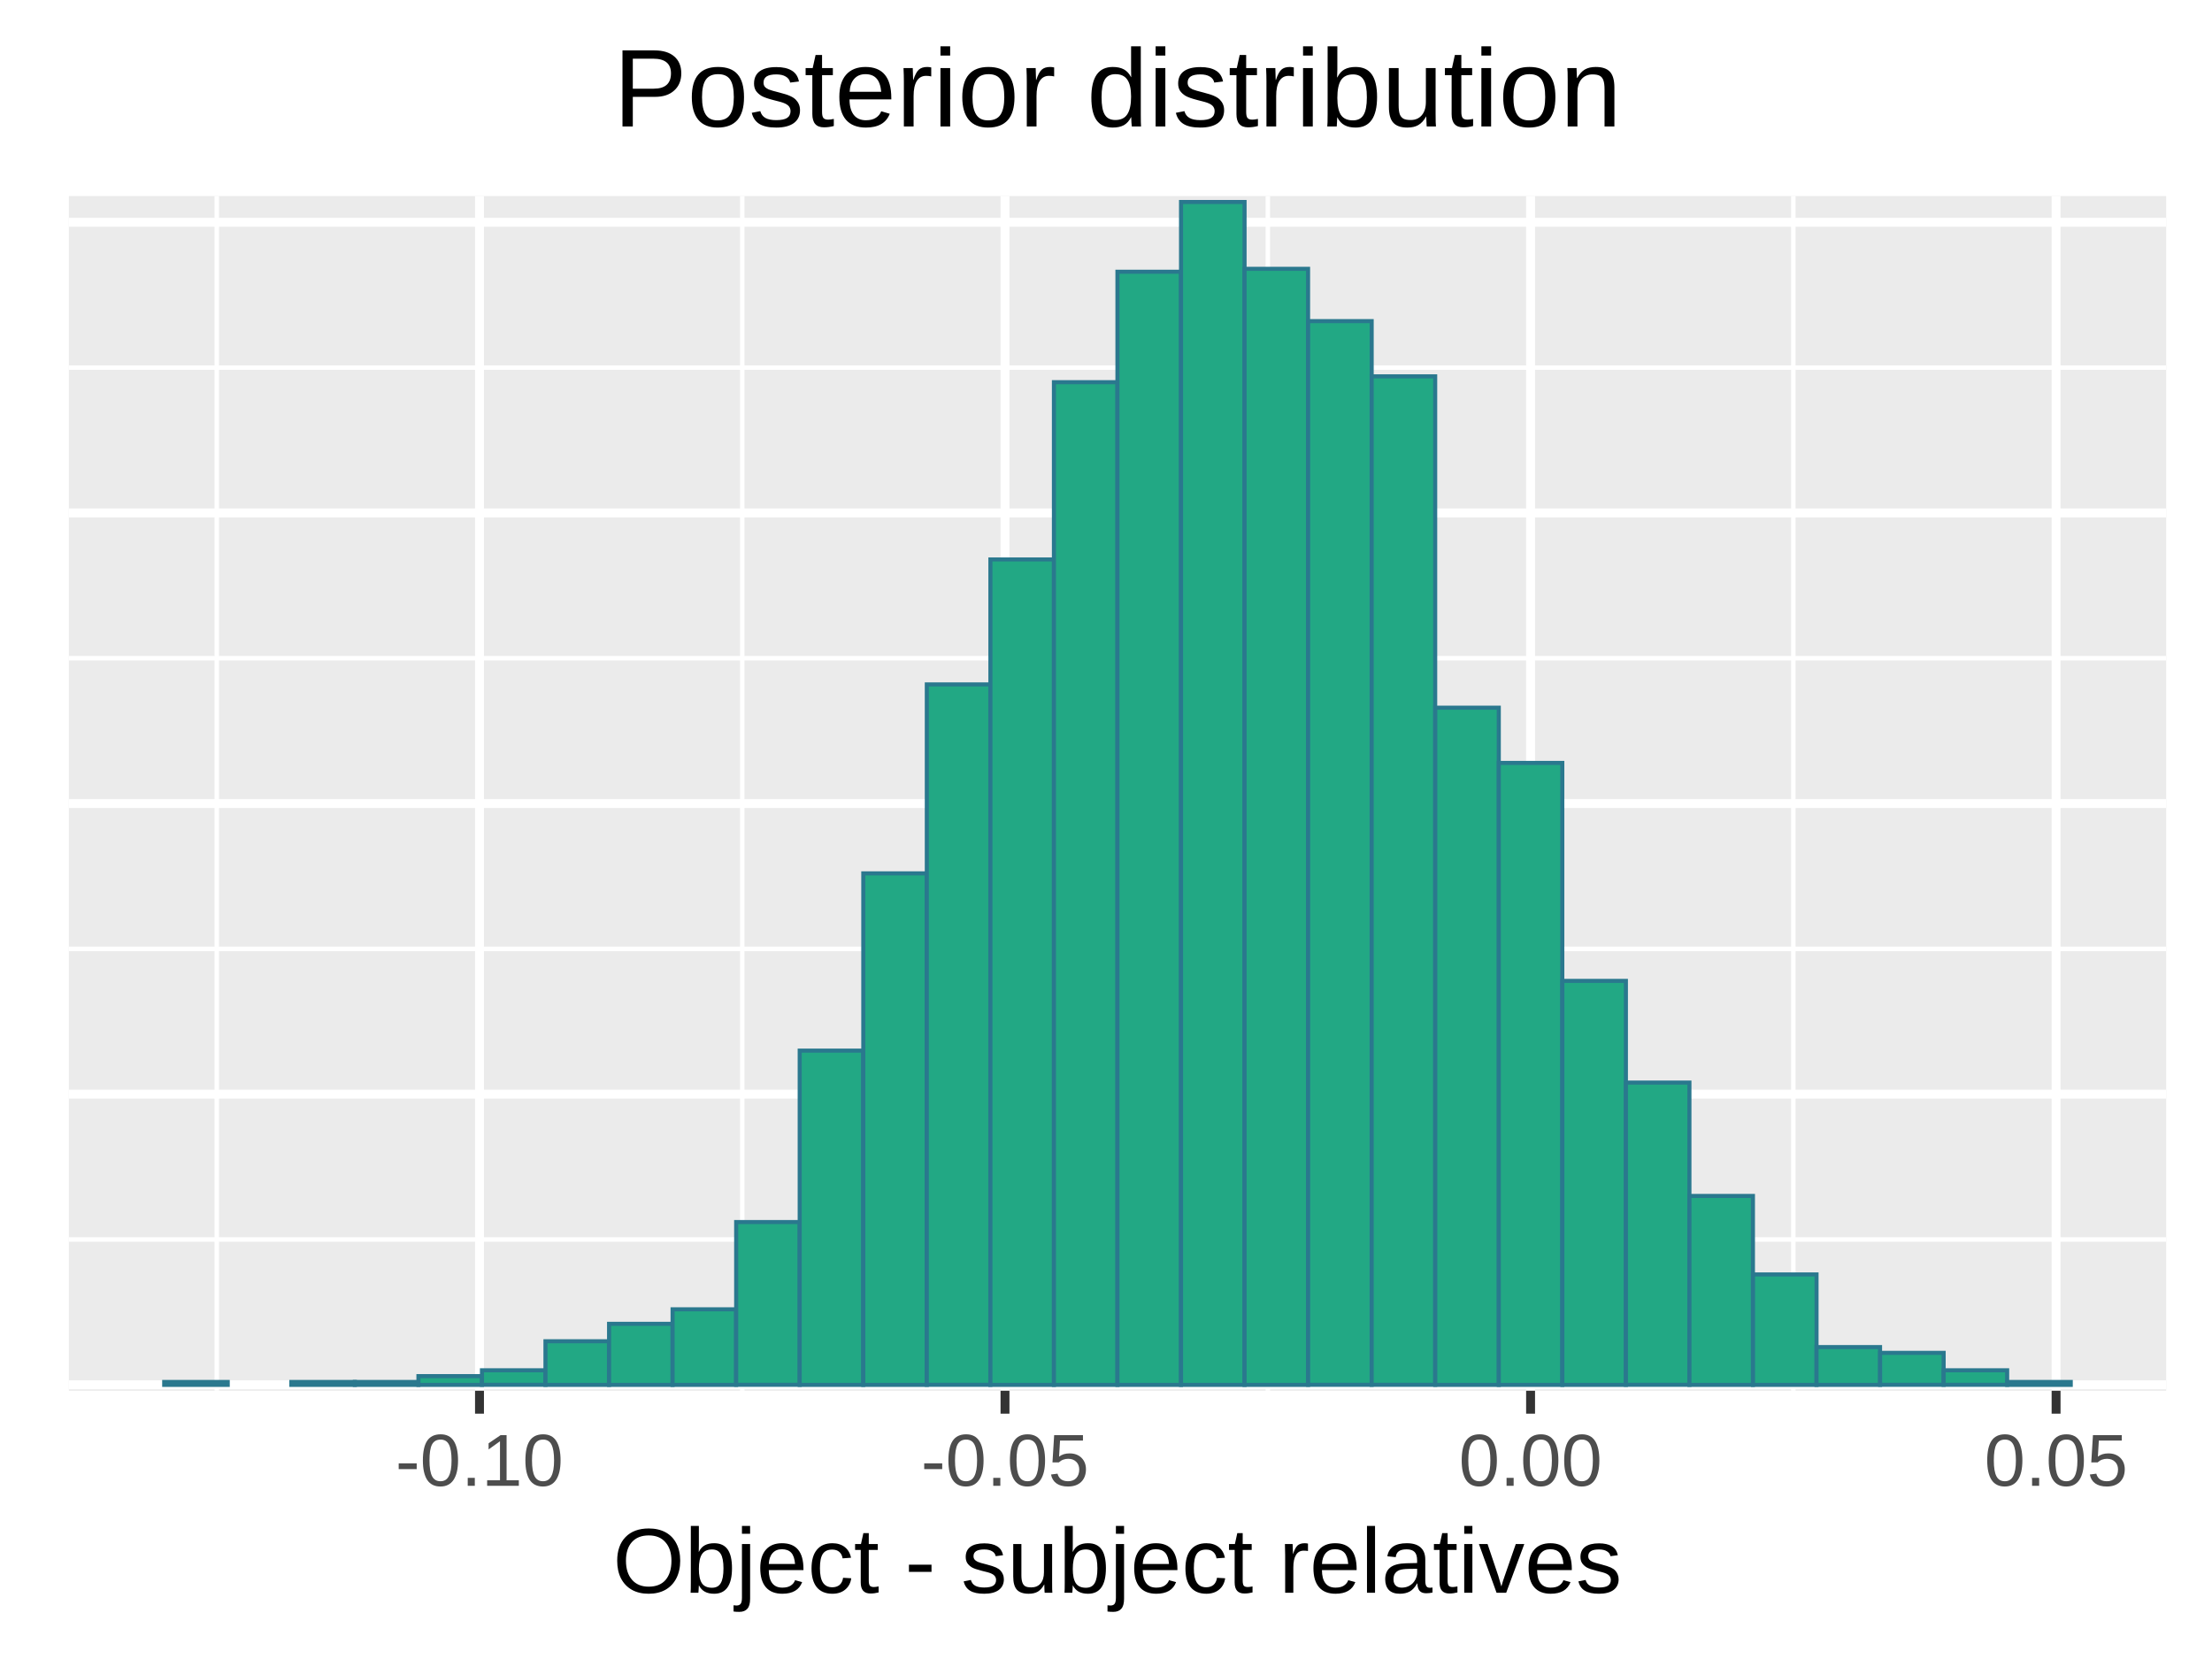
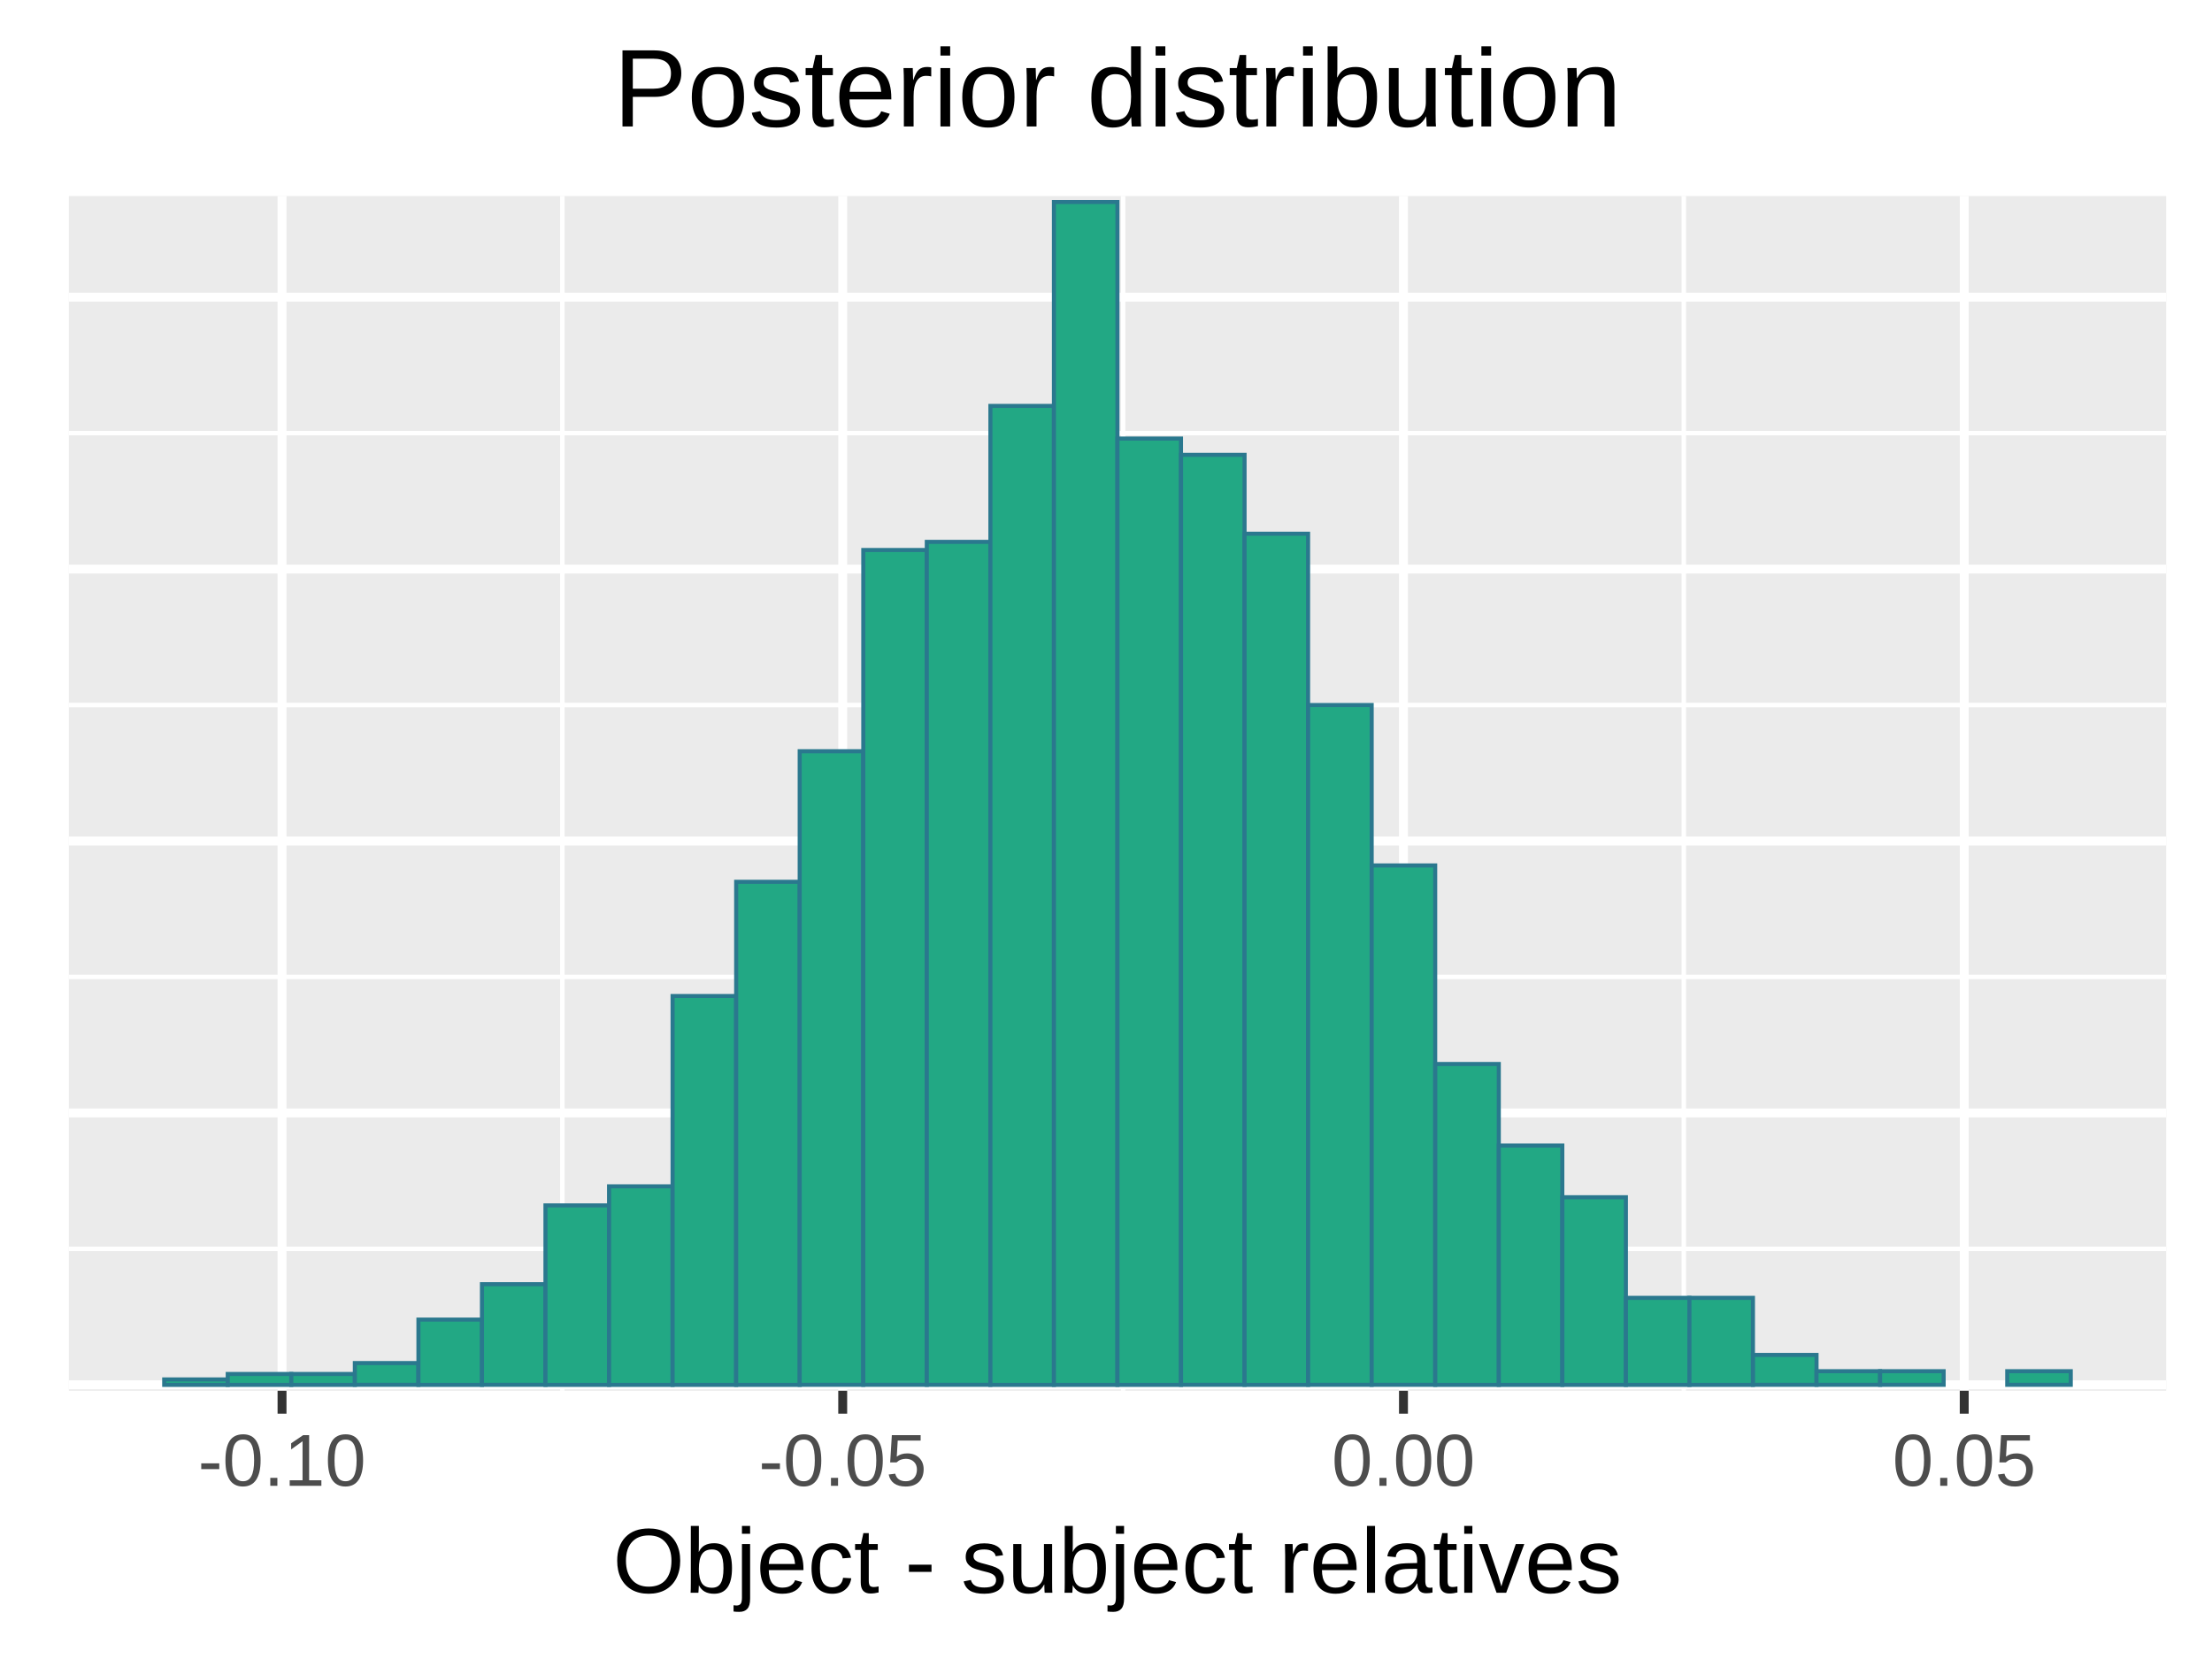
<svg xmlns="http://www.w3.org/2000/svg" class="svglite" width="288.00pt" height="216.00pt" viewBox="0 0 288.00 216.00">
  <defs>
    <style type="text/css">
    .svglite line, .svglite polyline, .svglite polygon, .svglite path, .svglite rect, .svglite circle {
      fill: none;
      stroke: #000000;
      stroke-linecap: round;
      stroke-linejoin: round;
      stroke-miterlimit: 10.00;
+     }
+     .svglite text {
+       white-space: pre;
    }
  </style>
  </defs>
  <rect width="100%" height="100%" style="stroke: none; fill: #FFFFFF;" />
  <defs>
    <clipPath id="cpMC4wMHwyODguMDB8MC4wMHwyMTYuMDA=">
      <rect x="0.00" y="0.00" width="288.00" height="216.00" />
    </clipPath>
  </defs>
  <g clip-path="url(#cpMC4wMHwyODguMDB8MC4wMHwyMTYuMDA=)">
    <rect x="0.00" y="0.00" width="288.00" height="216.00" style="stroke-width: 1.16; stroke: #FFFFFF; fill: #FFFFFF;" />
  </g>
  <defs>
    <clipPath id="cpOC45N3wyODIuMDJ8MjUuNTN8MTgxLjA3">
      <rect x="8.97" y="25.53" width="273.06" height="155.55" />
    </clipPath>
  </defs>
  <g clip-path="url(#cpOC45N3wyODIuMDJ8MjUuNTN8MTgxLjA3)">
    <rect x="8.97" y="25.53" width="273.06" height="155.55" style="stroke-width: 1.16; stroke: none; fill: #EBEBEB;" />
-     <polyline points="8.97,161.38 282.02,161.38 " style="stroke-width: 0.58; stroke: #FFFFFF; stroke-linecap: butt;" />
-     <polyline points="8.97,123.54 282.02,123.54 " style="stroke-width: 0.58; stroke: #FFFFFF; stroke-linecap: butt;" />
-     <polyline points="8.97,85.70 282.02,85.70 " style="stroke-width: 0.58; stroke: #FFFFFF; stroke-linecap: butt;" />
-     <polyline points="8.97,47.86 282.02,47.86 " style="stroke-width: 0.58; stroke: #FFFFFF; stroke-linecap: butt;" />
-     <polyline points="28.22,181.07 28.22,25.53 " style="stroke-width: 0.58; stroke: #FFFFFF; stroke-linecap: butt;" />
-     <polyline points="96.64,181.07 96.64,25.53 " style="stroke-width: 0.58; stroke: #FFFFFF; stroke-linecap: butt;" />
-     <polyline points="165.07,181.07 165.07,25.53 " style="stroke-width: 0.58; stroke: #FFFFFF; stroke-linecap: butt;" />
-     <polyline points="233.49,181.07 233.49,25.53 " style="stroke-width: 0.58; stroke: #FFFFFF; stroke-linecap: butt;" />
+     <polyline points="8.97,162.60 282.02,162.60 " style="stroke-width: 0.58; stroke: #FFFFFF; stroke-linecap: butt;" />
+     <polyline points="8.97,127.20 282.02,127.20 " style="stroke-width: 0.58; stroke: #FFFFFF; stroke-linecap: butt;" />
+     <polyline points="8.97,91.79 282.02,91.79 " style="stroke-width: 0.58; stroke: #FFFFFF; stroke-linecap: butt;" />
+     <polyline points="8.97,56.39 282.02,56.39 " style="stroke-width: 0.58; stroke: #FFFFFF; stroke-linecap: butt;" />
+     <polyline points="73.22,181.07 73.22,25.53 " style="stroke-width: 0.58; stroke: #FFFFFF; stroke-linecap: butt;" />
+     <polyline points="146.23,181.07 146.23,25.53 " style="stroke-width: 0.58; stroke: #FFFFFF; stroke-linecap: butt;" />
+     <polyline points="219.23,181.07 219.23,25.53 " style="stroke-width: 0.58; stroke: #FFFFFF; stroke-linecap: butt;" />
    <polyline points="8.97,180.30 282.02,180.30 " style="stroke-width: 1.16; stroke: #FFFFFF; stroke-linecap: butt;" />
-     <polyline points="8.97,142.46 282.02,142.46 " style="stroke-width: 1.16; stroke: #FFFFFF; stroke-linecap: butt;" />
-     <polyline points="8.97,104.62 282.02,104.62 " style="stroke-width: 1.16; stroke: #FFFFFF; stroke-linecap: butt;" />
-     <polyline points="8.97,66.78 282.02,66.78 " style="stroke-width: 1.16; stroke: #FFFFFF; stroke-linecap: butt;" />
-     <polyline points="8.97,28.94 282.02,28.94 " style="stroke-width: 1.16; stroke: #FFFFFF; stroke-linecap: butt;" />
-     <polyline points="62.43,181.07 62.43,25.53 " style="stroke-width: 1.16; stroke: #FFFFFF; stroke-linecap: butt;" />
-     <polyline points="130.85,181.07 130.85,25.53 " style="stroke-width: 1.16; stroke: #FFFFFF; stroke-linecap: butt;" />
-     <polyline points="199.28,181.07 199.28,25.53 " style="stroke-width: 1.16; stroke: #FFFFFF; stroke-linecap: butt;" />
-     <polyline points="267.70,181.07 267.70,25.53 " style="stroke-width: 1.16; stroke: #FFFFFF; stroke-linecap: butt;" />
-     <rect x="21.38" y="179.93" width="8.27" height="0.38" style="stroke-width: 0.53; stroke: #2A788E; stroke-linecap: square; stroke-linejoin: miter; fill: #22A884;" />
-     <rect x="29.65" y="180.30" width="8.27" height="0.00" style="stroke-width: 0.53; stroke: #2A788E; stroke-linecap: square; stroke-linejoin: miter; fill: #22A884;" />
-     <rect x="37.93" y="179.93" width="8.27" height="0.38" style="stroke-width: 0.53; stroke: #2A788E; stroke-linecap: square; stroke-linejoin: miter; fill: #22A884;" />
-     <rect x="46.20" y="179.93" width="8.27" height="0.38" style="stroke-width: 0.53; stroke: #2A788E; stroke-linecap: square; stroke-linejoin: miter; fill: #22A884;" />
-     <rect x="54.48" y="179.17" width="8.27" height="1.14" style="stroke-width: 0.53; stroke: #2A788E; stroke-linecap: square; stroke-linejoin: miter; fill: #22A884;" />
-     <rect x="62.75" y="178.41" width="8.27" height="1.89" style="stroke-width: 0.53; stroke: #2A788E; stroke-linecap: square; stroke-linejoin: miter; fill: #22A884;" />
-     <rect x="71.02" y="174.63" width="8.27" height="5.68" style="stroke-width: 0.53; stroke: #2A788E; stroke-linecap: square; stroke-linejoin: miter; fill: #22A884;" />
-     <rect x="79.30" y="172.36" width="8.27" height="7.95" style="stroke-width: 0.53; stroke: #2A788E; stroke-linecap: square; stroke-linejoin: miter; fill: #22A884;" />
-     <rect x="87.57" y="170.47" width="8.27" height="9.84" style="stroke-width: 0.53; stroke: #2A788E; stroke-linecap: square; stroke-linejoin: miter; fill: #22A884;" />
-     <rect x="95.85" y="159.11" width="8.27" height="21.19" style="stroke-width: 0.53; stroke: #2A788E; stroke-linecap: square; stroke-linejoin: miter; fill: #22A884;" />
-     <rect x="104.12" y="136.79" width="8.27" height="43.52" style="stroke-width: 0.53; stroke: #2A788E; stroke-linecap: square; stroke-linejoin: miter; fill: #22A884;" />
-     <rect x="112.40" y="113.71" width="8.27" height="66.60" style="stroke-width: 0.53; stroke: #2A788E; stroke-linecap: square; stroke-linejoin: miter; fill: #22A884;" />
-     <rect x="120.67" y="89.11" width="8.27" height="91.19" style="stroke-width: 0.53; stroke: #2A788E; stroke-linecap: square; stroke-linejoin: miter; fill: #22A884;" />
-     <rect x="128.95" y="72.84" width="8.27" height="107.47" style="stroke-width: 0.53; stroke: #2A788E; stroke-linecap: square; stroke-linejoin: miter; fill: #22A884;" />
-     <rect x="137.22" y="49.76" width="8.27" height="130.55" style="stroke-width: 0.53; stroke: #2A788E; stroke-linecap: square; stroke-linejoin: miter; fill: #22A884;" />
-     <rect x="145.49" y="35.38" width="8.27" height="144.93" style="stroke-width: 0.53; stroke: #2A788E; stroke-linecap: square; stroke-linejoin: miter; fill: #22A884;" />
-     <rect x="153.77" y="26.30" width="8.27" height="154.01" style="stroke-width: 0.53; stroke: #2A788E; stroke-linecap: square; stroke-linejoin: miter; fill: #22A884;" />
-     <rect x="162.04" y="35.00" width="8.27" height="145.31" style="stroke-width: 0.53; stroke: #2A788E; stroke-linecap: square; stroke-linejoin: miter; fill: #22A884;" />
-     <rect x="170.32" y="41.81" width="8.27" height="138.49" style="stroke-width: 0.53; stroke: #2A788E; stroke-linecap: square; stroke-linejoin: miter; fill: #22A884;" />
-     <rect x="178.59" y="49.00" width="8.27" height="131.30" style="stroke-width: 0.53; stroke: #2A788E; stroke-linecap: square; stroke-linejoin: miter; fill: #22A884;" />
-     <rect x="186.87" y="92.14" width="8.27" height="88.17" style="stroke-width: 0.53; stroke: #2A788E; stroke-linecap: square; stroke-linejoin: miter; fill: #22A884;" />
-     <rect x="195.14" y="99.33" width="8.27" height="80.98" style="stroke-width: 0.53; stroke: #2A788E; stroke-linecap: square; stroke-linejoin: miter; fill: #22A884;" />
-     <rect x="203.42" y="127.71" width="8.27" height="52.60" style="stroke-width: 0.53; stroke: #2A788E; stroke-linecap: square; stroke-linejoin: miter; fill: #22A884;" />
-     <rect x="211.69" y="140.95" width="8.27" height="39.35" style="stroke-width: 0.53; stroke: #2A788E; stroke-linecap: square; stroke-linejoin: miter; fill: #22A884;" />
-     <rect x="219.96" y="155.71" width="8.27" height="24.60" style="stroke-width: 0.53; stroke: #2A788E; stroke-linecap: square; stroke-linejoin: miter; fill: #22A884;" />
-     <rect x="228.24" y="165.93" width="8.27" height="14.38" style="stroke-width: 0.53; stroke: #2A788E; stroke-linecap: square; stroke-linejoin: miter; fill: #22A884;" />
-     <rect x="236.51" y="175.39" width="8.27" height="4.92" style="stroke-width: 0.53; stroke: #2A788E; stroke-linecap: square; stroke-linejoin: miter; fill: #22A884;" />
-     <rect x="244.79" y="176.14" width="8.27" height="4.16" style="stroke-width: 0.53; stroke: #2A788E; stroke-linecap: square; stroke-linejoin: miter; fill: #22A884;" />
-     <rect x="253.06" y="178.41" width="8.27" height="1.89" style="stroke-width: 0.53; stroke: #2A788E; stroke-linecap: square; stroke-linejoin: miter; fill: #22A884;" />
-     <rect x="261.34" y="179.93" width="8.27" height="0.38" style="stroke-width: 0.53; stroke: #2A788E; stroke-linecap: square; stroke-linejoin: miter; fill: #22A884;" />
+     <polyline points="8.97,144.90 282.02,144.90 " style="stroke-width: 1.16; stroke: #FFFFFF; stroke-linecap: butt;" />
+     <polyline points="8.97,109.50 282.02,109.50 " style="stroke-width: 1.16; stroke: #FFFFFF; stroke-linecap: butt;" />
+     <polyline points="8.97,74.09 282.02,74.09 " style="stroke-width: 1.16; stroke: #FFFFFF; stroke-linecap: butt;" />
+     <polyline points="8.97,38.69 282.02,38.69 " style="stroke-width: 1.16; stroke: #FFFFFF; stroke-linecap: butt;" />
+     <polyline points="36.72,181.07 36.72,25.53 " style="stroke-width: 1.16; stroke: #FFFFFF; stroke-linecap: butt;" />
+     <polyline points="109.72,181.07 109.72,25.53 " style="stroke-width: 1.16; stroke: #FFFFFF; stroke-linecap: butt;" />
+     <polyline points="182.73,181.07 182.73,25.53 " style="stroke-width: 1.16; stroke: #FFFFFF; stroke-linecap: butt;" />
+     <polyline points="255.74,181.07 255.74,25.53 " style="stroke-width: 1.16; stroke: #FFFFFF; stroke-linecap: butt;" />
+     <rect x="21.38" y="179.60" width="8.27" height="0.71" style="stroke-width: 0.53; stroke: #2A788E; stroke-linecap: square; stroke-linejoin: miter; fill: #22A884;" />
+     <rect x="29.65" y="178.89" width="8.27" height="1.42" style="stroke-width: 0.53; stroke: #2A788E; stroke-linecap: square; stroke-linejoin: miter; fill: #22A884;" />
+     <rect x="37.93" y="178.89" width="8.27" height="1.42" style="stroke-width: 0.53; stroke: #2A788E; stroke-linecap: square; stroke-linejoin: miter; fill: #22A884;" />
+     <rect x="46.20" y="177.47" width="8.27" height="2.83" style="stroke-width: 0.53; stroke: #2A788E; stroke-linecap: square; stroke-linejoin: miter; fill: #22A884;" />
+     <rect x="54.48" y="171.81" width="8.27" height="8.50" style="stroke-width: 0.53; stroke: #2A788E; stroke-linecap: square; stroke-linejoin: miter; fill: #22A884;" />
+     <rect x="62.75" y="167.20" width="8.27" height="13.10" style="stroke-width: 0.53; stroke: #2A788E; stroke-linecap: square; stroke-linejoin: miter; fill: #22A884;" />
+     <rect x="71.02" y="156.94" width="8.27" height="23.37" style="stroke-width: 0.53; stroke: #2A788E; stroke-linecap: square; stroke-linejoin: miter; fill: #22A884;" />
+     <rect x="79.30" y="154.46" width="8.27" height="25.85" style="stroke-width: 0.53; stroke: #2A788E; stroke-linecap: square; stroke-linejoin: miter; fill: #22A884;" />
+     <rect x="87.57" y="129.68" width="8.27" height="50.63" style="stroke-width: 0.53; stroke: #2A788E; stroke-linecap: square; stroke-linejoin: miter; fill: #22A884;" />
+     <rect x="95.85" y="114.81" width="8.27" height="65.50" style="stroke-width: 0.53; stroke: #2A788E; stroke-linecap: square; stroke-linejoin: miter; fill: #22A884;" />
+     <rect x="104.12" y="97.81" width="8.27" height="82.49" style="stroke-width: 0.53; stroke: #2A788E; stroke-linecap: square; stroke-linejoin: miter; fill: #22A884;" />
+     <rect x="112.40" y="71.61" width="8.27" height="108.69" style="stroke-width: 0.53; stroke: #2A788E; stroke-linecap: square; stroke-linejoin: miter; fill: #22A884;" />
+     <rect x="120.67" y="70.55" width="8.27" height="109.75" style="stroke-width: 0.53; stroke: #2A788E; stroke-linecap: square; stroke-linejoin: miter; fill: #22A884;" />
+     <rect x="128.95" y="52.85" width="8.27" height="127.46" style="stroke-width: 0.53; stroke: #2A788E; stroke-linecap: square; stroke-linejoin: miter; fill: #22A884;" />
+     <rect x="137.22" y="26.30" width="8.27" height="154.01" style="stroke-width: 0.53; stroke: #2A788E; stroke-linecap: square; stroke-linejoin: miter; fill: #22A884;" />
+     <rect x="145.49" y="57.10" width="8.27" height="123.21" style="stroke-width: 0.53; stroke: #2A788E; stroke-linecap: square; stroke-linejoin: miter; fill: #22A884;" />
+     <rect x="153.77" y="59.22" width="8.27" height="121.08" style="stroke-width: 0.53; stroke: #2A788E; stroke-linecap: square; stroke-linejoin: miter; fill: #22A884;" />
+     <rect x="162.04" y="69.49" width="8.27" height="110.82" style="stroke-width: 0.53; stroke: #2A788E; stroke-linecap: square; stroke-linejoin: miter; fill: #22A884;" />
+     <rect x="170.32" y="91.79" width="8.27" height="88.51" style="stroke-width: 0.53; stroke: #2A788E; stroke-linecap: square; stroke-linejoin: miter; fill: #22A884;" />
+     <rect x="178.59" y="112.68" width="8.27" height="67.62" style="stroke-width: 0.53; stroke: #2A788E; stroke-linecap: square; stroke-linejoin: miter; fill: #22A884;" />
+     <rect x="186.87" y="138.53" width="8.27" height="41.78" style="stroke-width: 0.53; stroke: #2A788E; stroke-linecap: square; stroke-linejoin: miter; fill: #22A884;" />
+     <rect x="195.14" y="149.15" width="8.27" height="31.16" style="stroke-width: 0.53; stroke: #2A788E; stroke-linecap: square; stroke-linejoin: miter; fill: #22A884;" />
+     <rect x="203.42" y="155.88" width="8.27" height="24.43" style="stroke-width: 0.53; stroke: #2A788E; stroke-linecap: square; stroke-linejoin: miter; fill: #22A884;" />
+     <rect x="211.69" y="168.98" width="8.27" height="11.33" style="stroke-width: 0.53; stroke: #2A788E; stroke-linecap: square; stroke-linejoin: miter; fill: #22A884;" />
+     <rect x="219.96" y="168.98" width="8.27" height="11.33" style="stroke-width: 0.53; stroke: #2A788E; stroke-linecap: square; stroke-linejoin: miter; fill: #22A884;" />
+     <rect x="228.24" y="176.41" width="8.27" height="3.89" style="stroke-width: 0.53; stroke: #2A788E; stroke-linecap: square; stroke-linejoin: miter; fill: #22A884;" />
+     <rect x="236.51" y="178.53" width="8.27" height="1.77" style="stroke-width: 0.53; stroke: #2A788E; stroke-linecap: square; stroke-linejoin: miter; fill: #22A884;" />
+     <rect x="244.79" y="178.53" width="8.27" height="1.77" style="stroke-width: 0.53; stroke: #2A788E; stroke-linecap: square; stroke-linejoin: miter; fill: #22A884;" />
+     <rect x="253.06" y="180.30" width="8.27" height="0.00" style="stroke-width: 0.53; stroke: #2A788E; stroke-linecap: square; stroke-linejoin: miter; fill: #22A884;" />
+     <rect x="261.34" y="178.53" width="8.27" height="1.77" style="stroke-width: 0.53; stroke: #2A788E; stroke-linecap: square; stroke-linejoin: miter; fill: #22A884;" />
  </g>
  <g clip-path="url(#cpMC4wMHwyODguMDB8MC4wMHwyMTYuMDA=)">
-     <polyline points="62.43,184.06 62.43,181.07 " style="stroke-width: 1.16; stroke: #333333; stroke-linecap: butt;" />
-     <polyline points="130.85,184.06 130.85,181.07 " style="stroke-width: 1.16; stroke: #333333; stroke-linecap: butt;" />
-     <polyline points="199.28,184.06 199.28,181.07 " style="stroke-width: 1.16; stroke: #333333; stroke-linecap: butt;" />
-     <polyline points="267.70,184.06 267.70,181.07 " style="stroke-width: 1.16; stroke: #333333; stroke-linecap: butt;" />
-     <text x="62.43" y="193.45" text-anchor="middle" style="font-size: 9.60px; fill: #4D4D4D; font-family: Arimo;" textLength="24.80px" lengthAdjust="spacingAndGlyphs">-0.10</text>
-     <text x="130.85" y="193.45" text-anchor="middle" style="font-size: 9.60px; fill: #4D4D4D; font-family: Arimo;" textLength="24.80px" lengthAdjust="spacingAndGlyphs">-0.05</text>
-     <text x="199.28" y="193.45" text-anchor="middle" style="font-size: 9.60px; fill: #4D4D4D; font-family: Arimo;" textLength="21.34px" lengthAdjust="spacingAndGlyphs">0.00</text>
-     <text x="267.70" y="193.45" text-anchor="middle" style="font-size: 9.60px; fill: #4D4D4D; font-family: Arimo;" textLength="21.34px" lengthAdjust="spacingAndGlyphs">0.05</text>
-     <text x="145.49" y="207.38" text-anchor="middle" style="font-size: 12.00px; font-family: Arimo;" textLength="149.93px" lengthAdjust="spacingAndGlyphs">Object - subject relatives</text>
-     <text x="145.49" y="16.47" text-anchor="middle" style="font-size: 14.40px; font-family: Arimo;" textLength="150.19px" lengthAdjust="spacingAndGlyphs">Posterior distribution</text>
+     <polyline points="36.72,184.06 36.72,181.07 " style="stroke-width: 1.16; stroke: #333333; stroke-linecap: butt;" />
+     <polyline points="109.72,184.06 109.72,181.07 " style="stroke-width: 1.16; stroke: #333333; stroke-linecap: butt;" />
+     <polyline points="182.73,184.06 182.73,181.07 " style="stroke-width: 1.16; stroke: #333333; stroke-linecap: butt;" />
+     <polyline points="255.74,184.06 255.74,181.07 " style="stroke-width: 1.16; stroke: #333333; stroke-linecap: butt;" />
+     <text x="36.72" y="193.45" text-anchor="middle" style="font-size: 9.60px;fill: #4D4D4D; font-family: &quot;Arimo&quot;;" textLength="24.80px" lengthAdjust="spacingAndGlyphs">-0.10</text>
+     <text x="109.72" y="193.45" text-anchor="middle" style="font-size: 9.60px;fill: #4D4D4D; font-family: &quot;Arimo&quot;;" textLength="24.80px" lengthAdjust="spacingAndGlyphs">-0.05</text>
+     <text x="182.73" y="193.45" text-anchor="middle" style="font-size: 9.60px;fill: #4D4D4D; font-family: &quot;Arimo&quot;;" textLength="21.34px" lengthAdjust="spacingAndGlyphs">0.00</text>
+     <text x="255.74" y="193.45" text-anchor="middle" style="font-size: 9.60px;fill: #4D4D4D; font-family: &quot;Arimo&quot;;" textLength="21.34px" lengthAdjust="spacingAndGlyphs">0.05</text>
+     <text x="145.49" y="207.38" text-anchor="middle" style="font-size: 12.00px; font-family: &quot;Arimo&quot;;" textLength="149.93px" lengthAdjust="spacingAndGlyphs">Object - subject relatives</text>
+     <text x="145.49" y="16.47" text-anchor="middle" style="font-size: 14.40px; font-family: &quot;Arimo&quot;;" textLength="150.19px" lengthAdjust="spacingAndGlyphs">Posterior distribution</text>
  </g>
</svg>
